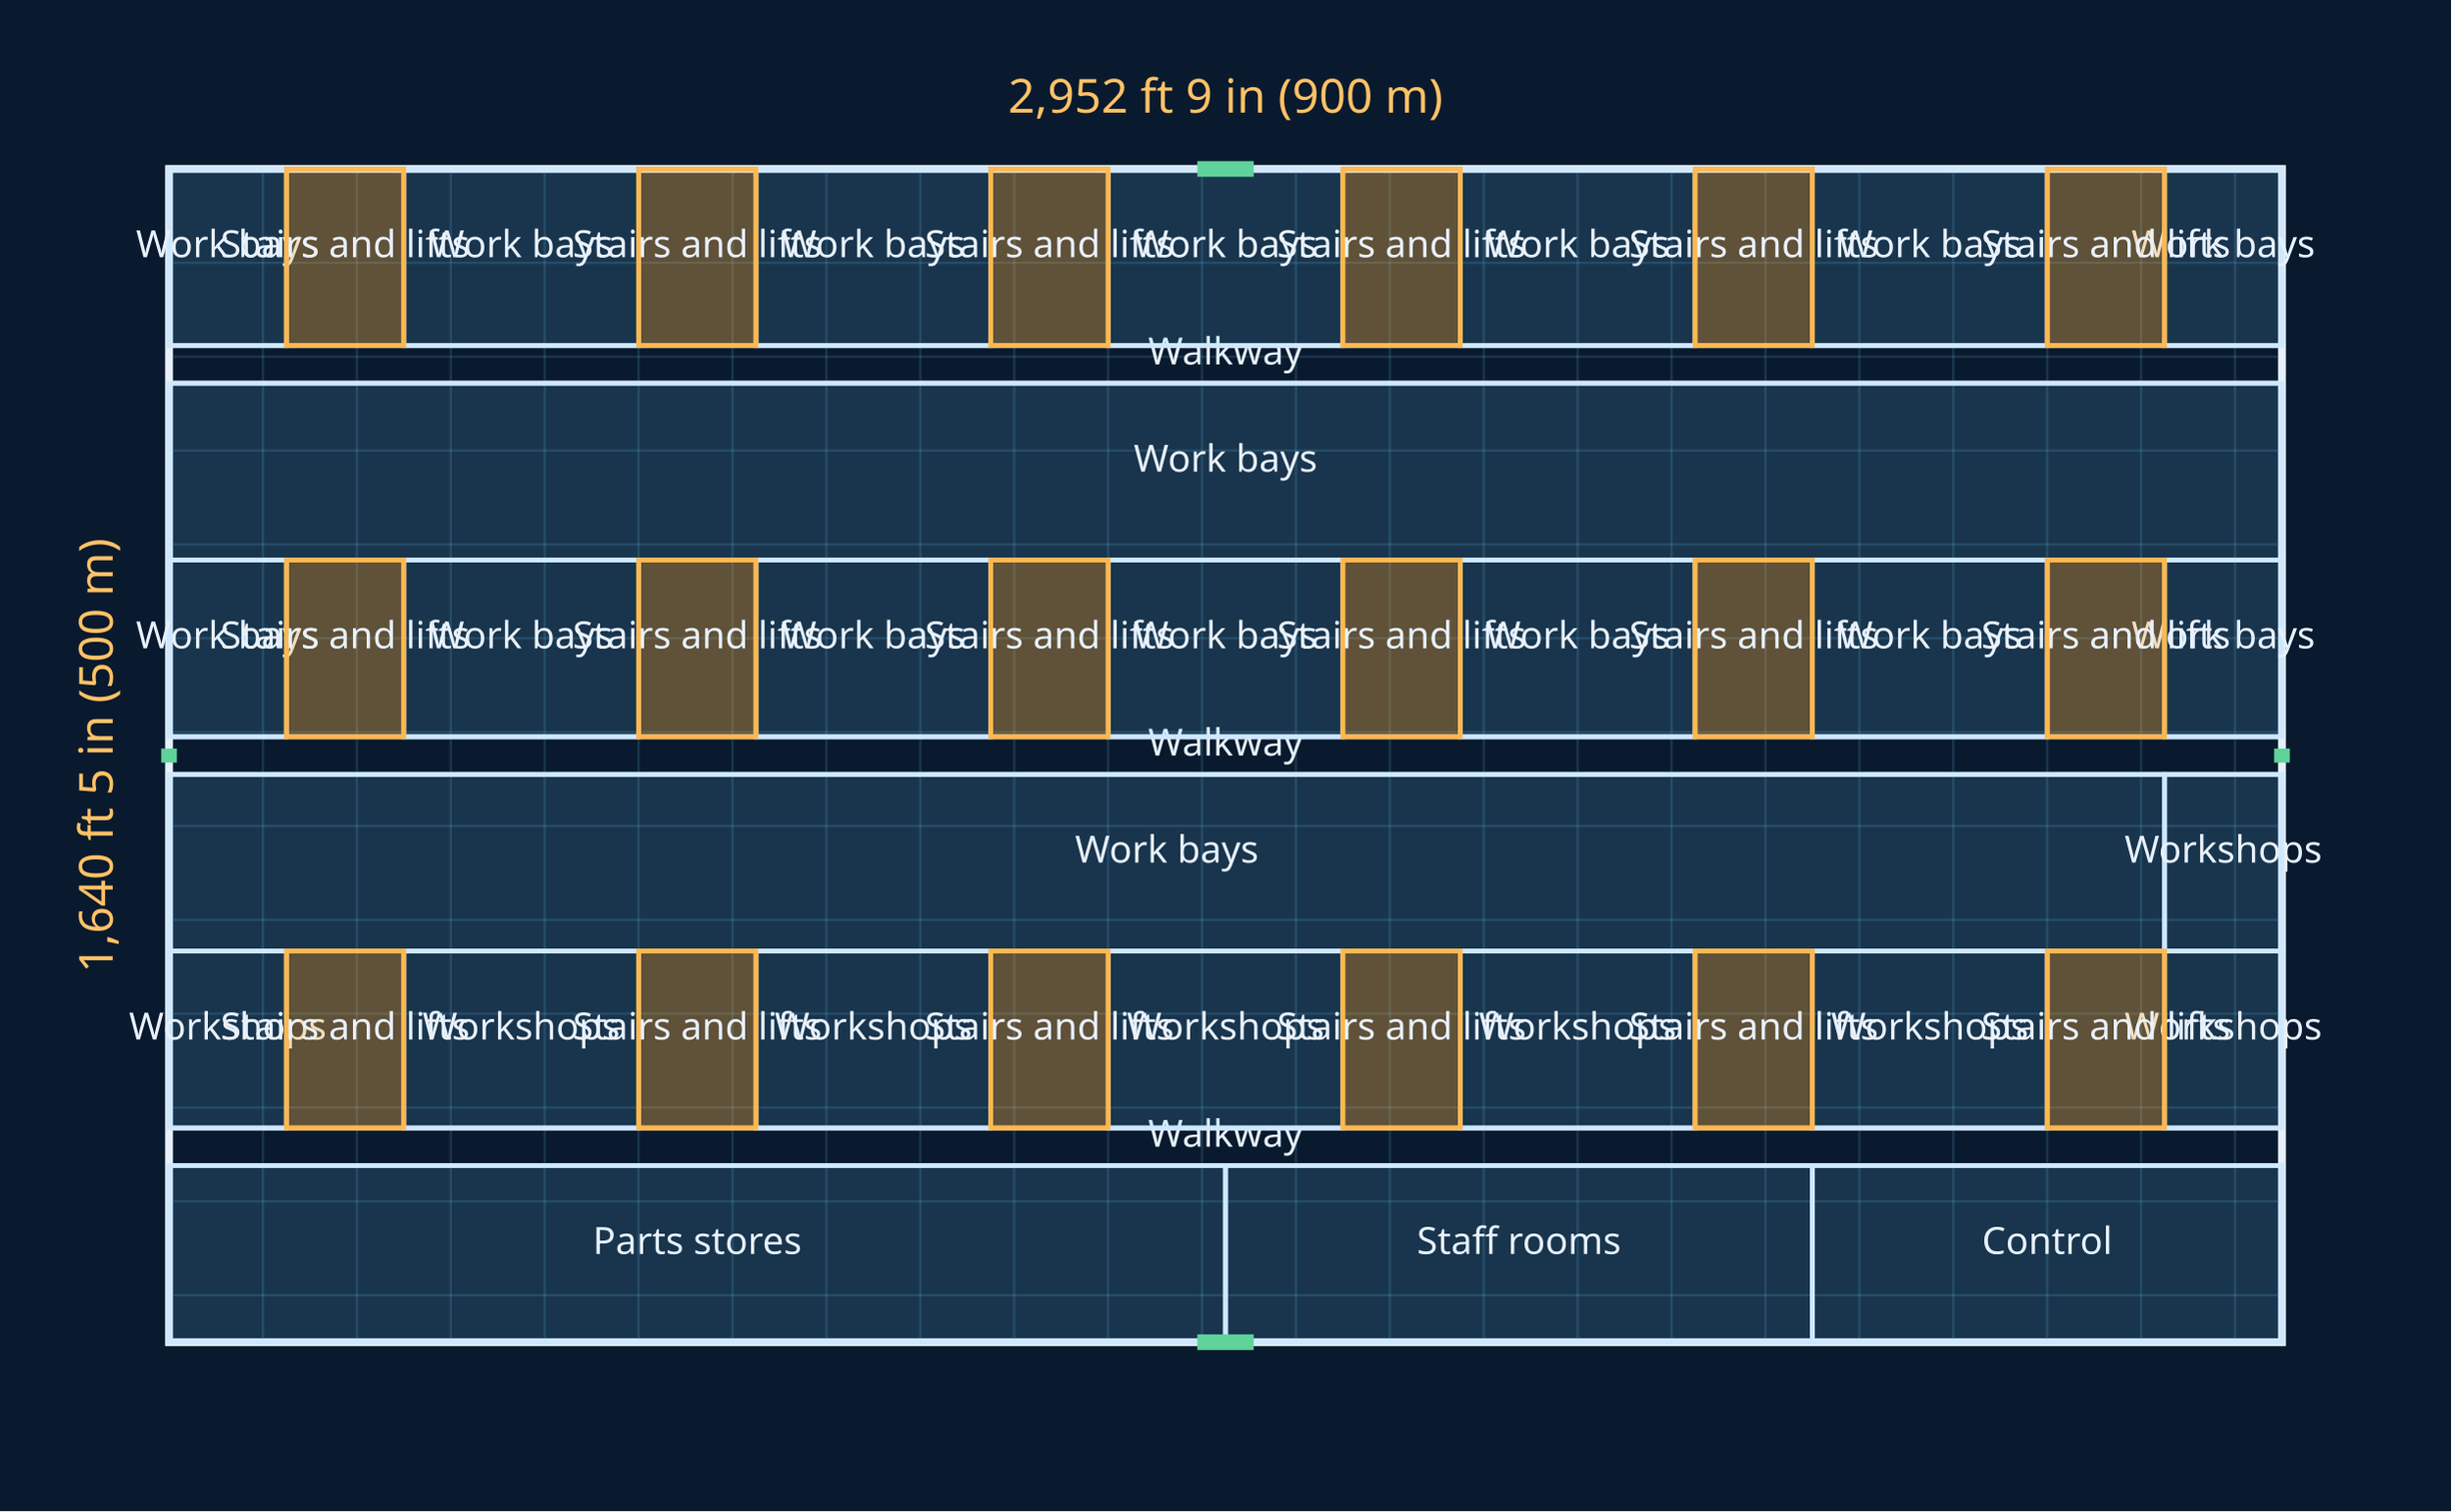
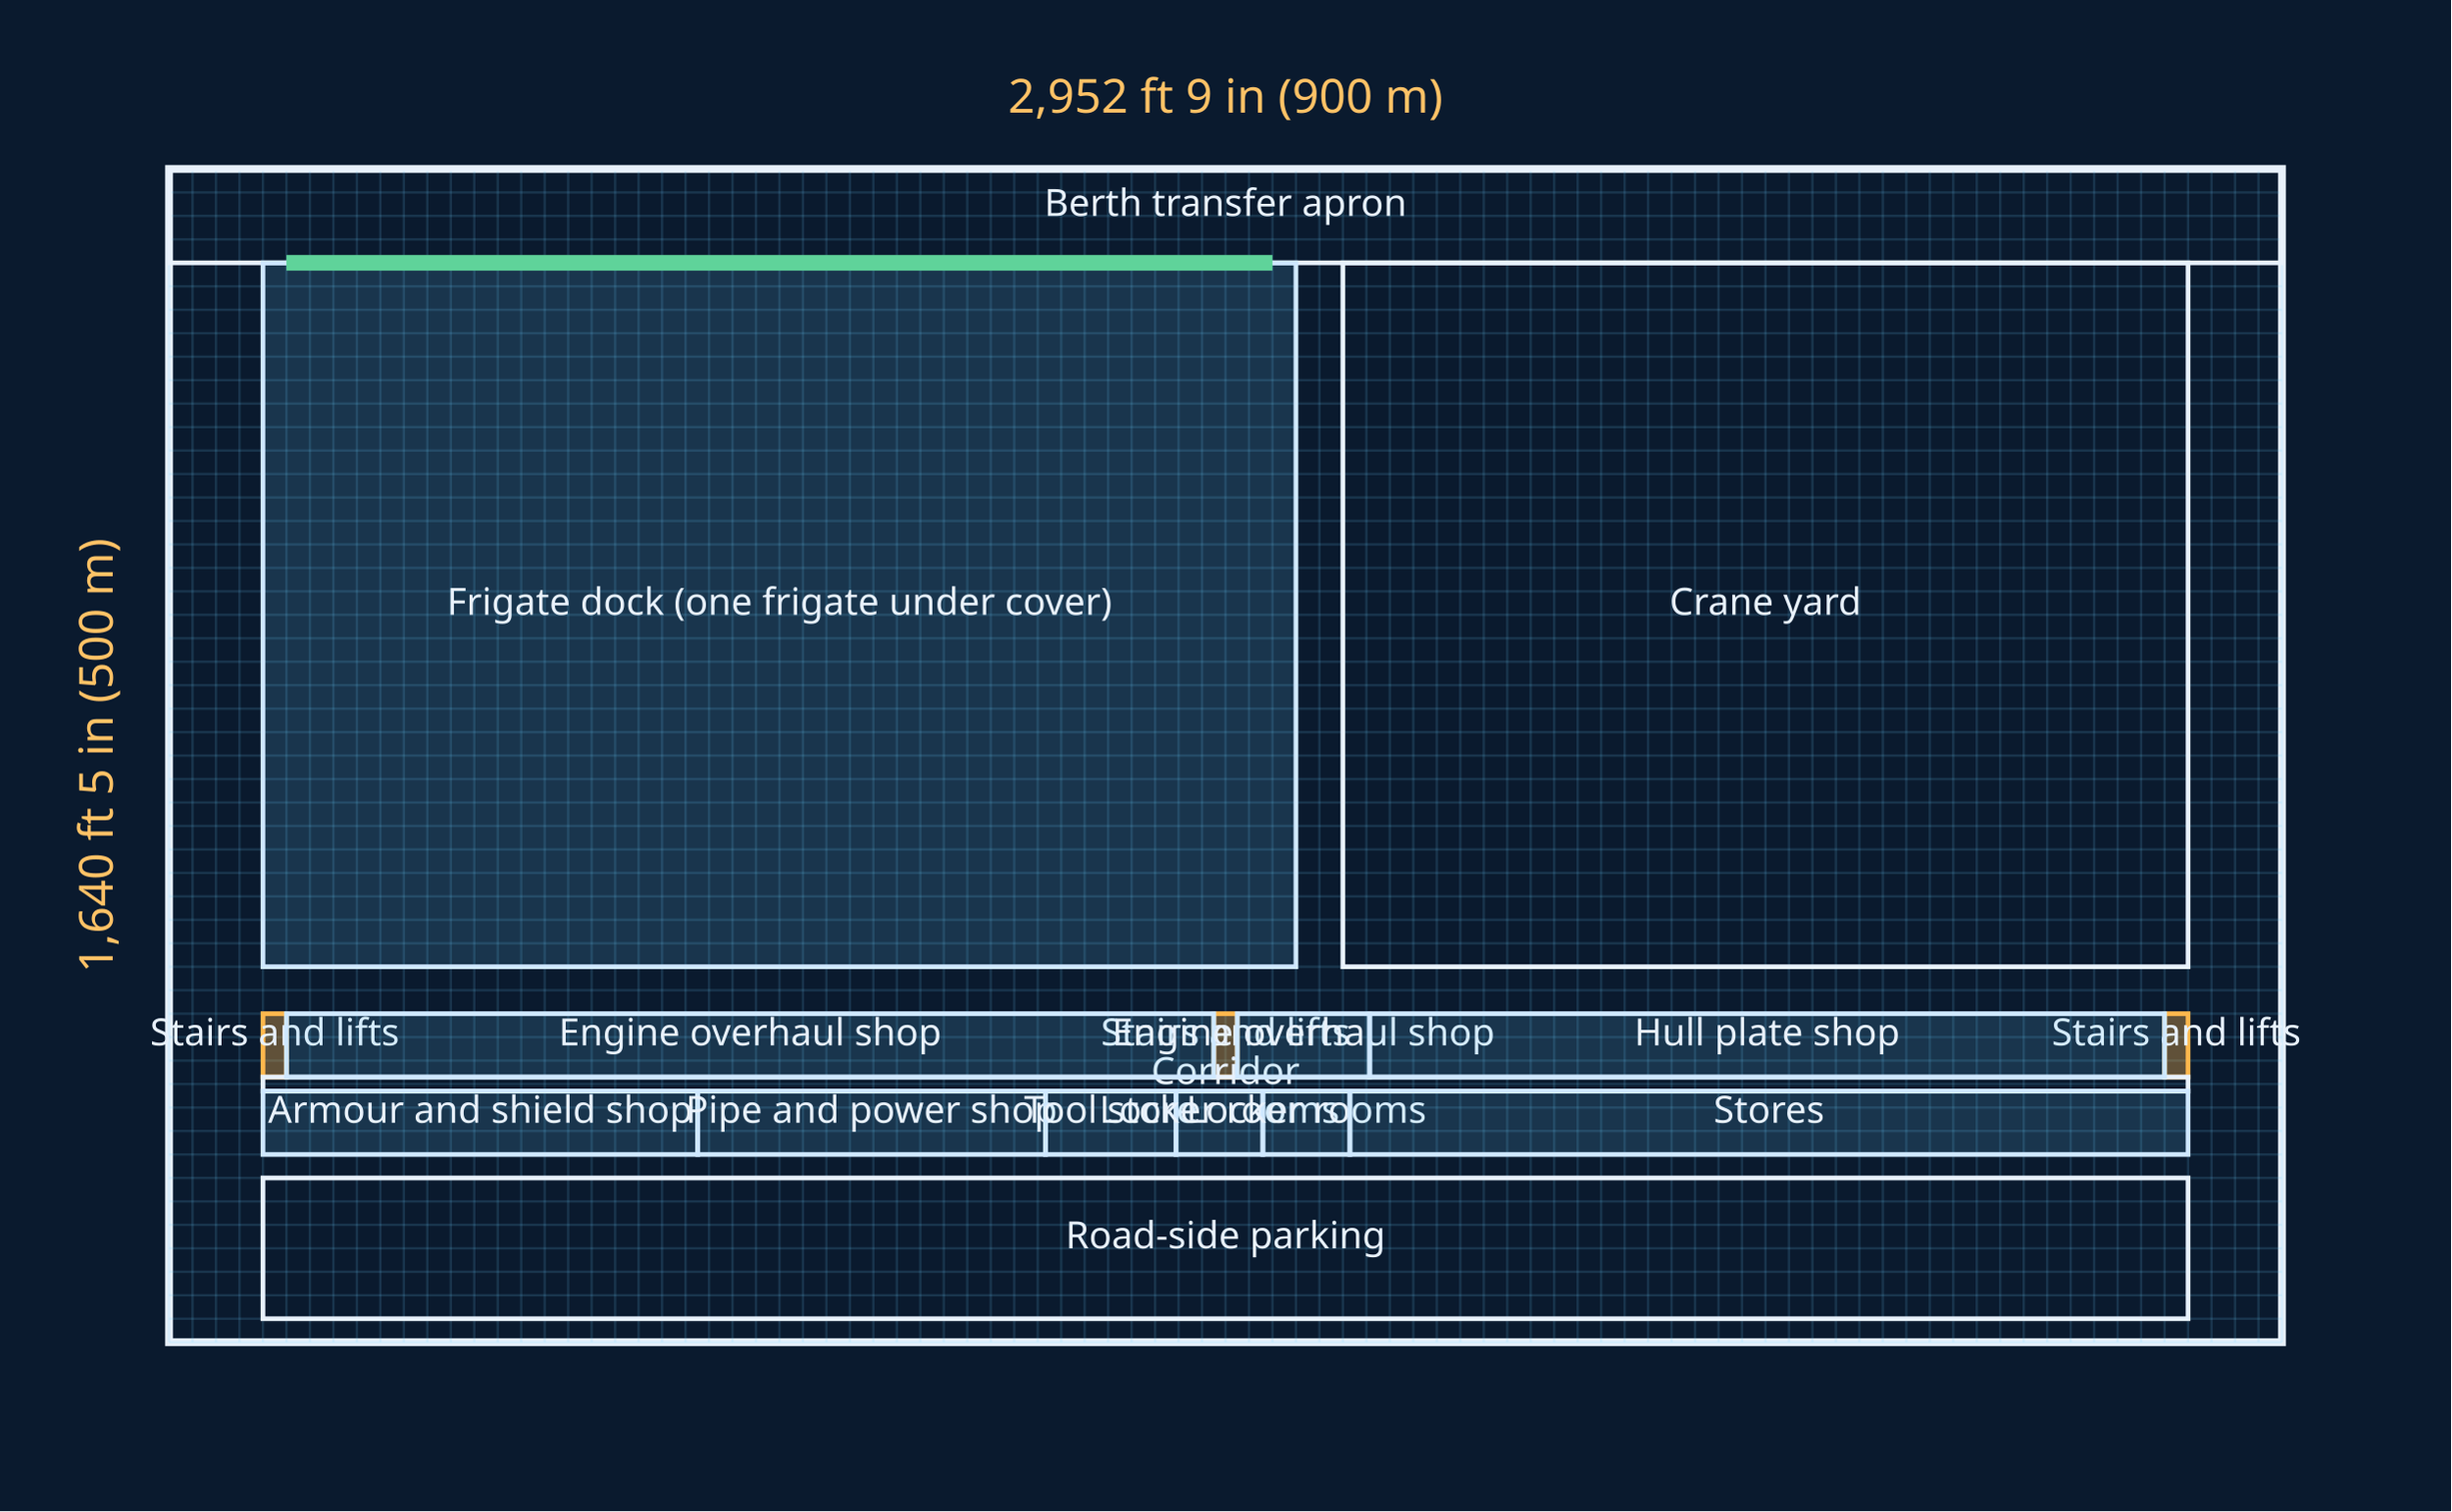
<svg xmlns="http://www.w3.org/2000/svg" viewBox="-72.0 -72.0 1044.0 644.0" font-family="Segoe UI, sans-serif">
  <rect x="-72.0" y="-72.0" width="1044.0" height="644.0" fill="#0a1a2e" />
  <rect x="0" y="0" width="900.0" height="500.0" fill="none" stroke="#e8f1fb" stroke-width="3.33" />
  <line x1="0.0" y1="0" x2="0.0" y2="500.0" stroke="#6fd0ff" stroke-opacity=".15" stroke-width="1.00" />
+   <line x1="10.0" y1="0" x2="10.0" y2="500.0" stroke="#6fd0ff" stroke-opacity=".15" stroke-width="1.00" />
+   <line x1="20.0" y1="0" x2="20.0" y2="500.0" stroke="#6fd0ff" stroke-opacity=".15" stroke-width="1.00" />
+   <line x1="30.0" y1="0" x2="30.0" y2="500.0" stroke="#6fd0ff" stroke-opacity=".15" stroke-width="1.00" />
  <line x1="40.0" y1="0" x2="40.0" y2="500.0" stroke="#6fd0ff" stroke-opacity=".15" stroke-width="1.00" />
+   <line x1="50.0" y1="0" x2="50.0" y2="500.0" stroke="#6fd0ff" stroke-opacity=".15" stroke-width="1.00" />
+   <line x1="60.0" y1="0" x2="60.0" y2="500.0" stroke="#6fd0ff" stroke-opacity=".15" stroke-width="1.00" />
+   <line x1="70.0" y1="0" x2="70.0" y2="500.0" stroke="#6fd0ff" stroke-opacity=".15" stroke-width="1.00" />
  <line x1="80.0" y1="0" x2="80.0" y2="500.0" stroke="#6fd0ff" stroke-opacity=".15" stroke-width="1.00" />
+   <line x1="90.0" y1="0" x2="90.0" y2="500.0" stroke="#6fd0ff" stroke-opacity=".15" stroke-width="1.00" />
+   <line x1="100.0" y1="0" x2="100.0" y2="500.0" stroke="#6fd0ff" stroke-opacity=".15" stroke-width="1.00" />
+   <line x1="110.0" y1="0" x2="110.0" y2="500.0" stroke="#6fd0ff" stroke-opacity=".15" stroke-width="1.00" />
  <line x1="120.0" y1="0" x2="120.0" y2="500.0" stroke="#6fd0ff" stroke-opacity=".15" stroke-width="1.00" />
+   <line x1="130.0" y1="0" x2="130.0" y2="500.0" stroke="#6fd0ff" stroke-opacity=".15" stroke-width="1.00" />
+   <line x1="140.0" y1="0" x2="140.0" y2="500.0" stroke="#6fd0ff" stroke-opacity=".15" stroke-width="1.00" />
+   <line x1="150.0" y1="0" x2="150.0" y2="500.0" stroke="#6fd0ff" stroke-opacity=".15" stroke-width="1.00" />
  <line x1="160.0" y1="0" x2="160.0" y2="500.0" stroke="#6fd0ff" stroke-opacity=".15" stroke-width="1.00" />
+   <line x1="170.0" y1="0" x2="170.0" y2="500.0" stroke="#6fd0ff" stroke-opacity=".15" stroke-width="1.00" />
+   <line x1="180.0" y1="0" x2="180.0" y2="500.0" stroke="#6fd0ff" stroke-opacity=".15" stroke-width="1.00" />
+   <line x1="190.0" y1="0" x2="190.0" y2="500.0" stroke="#6fd0ff" stroke-opacity=".15" stroke-width="1.00" />
  <line x1="200.0" y1="0" x2="200.0" y2="500.0" stroke="#6fd0ff" stroke-opacity=".15" stroke-width="1.00" />
+   <line x1="210.0" y1="0" x2="210.0" y2="500.0" stroke="#6fd0ff" stroke-opacity=".15" stroke-width="1.00" />
+   <line x1="220.0" y1="0" x2="220.0" y2="500.0" stroke="#6fd0ff" stroke-opacity=".15" stroke-width="1.00" />
+   <line x1="230.0" y1="0" x2="230.0" y2="500.0" stroke="#6fd0ff" stroke-opacity=".15" stroke-width="1.00" />
  <line x1="240.0" y1="0" x2="240.0" y2="500.0" stroke="#6fd0ff" stroke-opacity=".15" stroke-width="1.00" />
+   <line x1="250.0" y1="0" x2="250.0" y2="500.0" stroke="#6fd0ff" stroke-opacity=".15" stroke-width="1.00" />
+   <line x1="260.0" y1="0" x2="260.0" y2="500.0" stroke="#6fd0ff" stroke-opacity=".15" stroke-width="1.00" />
+   <line x1="270.0" y1="0" x2="270.0" y2="500.0" stroke="#6fd0ff" stroke-opacity=".15" stroke-width="1.00" />
  <line x1="280.0" y1="0" x2="280.0" y2="500.0" stroke="#6fd0ff" stroke-opacity=".15" stroke-width="1.00" />
+   <line x1="290.0" y1="0" x2="290.0" y2="500.0" stroke="#6fd0ff" stroke-opacity=".15" stroke-width="1.00" />
+   <line x1="300.0" y1="0" x2="300.0" y2="500.0" stroke="#6fd0ff" stroke-opacity=".15" stroke-width="1.00" />
+   <line x1="310.0" y1="0" x2="310.0" y2="500.0" stroke="#6fd0ff" stroke-opacity=".15" stroke-width="1.00" />
  <line x1="320.0" y1="0" x2="320.0" y2="500.0" stroke="#6fd0ff" stroke-opacity=".15" stroke-width="1.00" />
+   <line x1="330.0" y1="0" x2="330.0" y2="500.0" stroke="#6fd0ff" stroke-opacity=".15" stroke-width="1.00" />
+   <line x1="340.0" y1="0" x2="340.0" y2="500.0" stroke="#6fd0ff" stroke-opacity=".15" stroke-width="1.00" />
+   <line x1="350.0" y1="0" x2="350.0" y2="500.0" stroke="#6fd0ff" stroke-opacity=".15" stroke-width="1.00" />
  <line x1="360.0" y1="0" x2="360.0" y2="500.0" stroke="#6fd0ff" stroke-opacity=".15" stroke-width="1.00" />
+   <line x1="370.0" y1="0" x2="370.0" y2="500.0" stroke="#6fd0ff" stroke-opacity=".15" stroke-width="1.00" />
+   <line x1="380.0" y1="0" x2="380.0" y2="500.0" stroke="#6fd0ff" stroke-opacity=".15" stroke-width="1.00" />
+   <line x1="390.0" y1="0" x2="390.0" y2="500.0" stroke="#6fd0ff" stroke-opacity=".15" stroke-width="1.00" />
  <line x1="400.0" y1="0" x2="400.0" y2="500.0" stroke="#6fd0ff" stroke-opacity=".15" stroke-width="1.00" />
+   <line x1="410.0" y1="0" x2="410.0" y2="500.0" stroke="#6fd0ff" stroke-opacity=".15" stroke-width="1.00" />
+   <line x1="420.0" y1="0" x2="420.0" y2="500.0" stroke="#6fd0ff" stroke-opacity=".15" stroke-width="1.00" />
+   <line x1="430.0" y1="0" x2="430.0" y2="500.0" stroke="#6fd0ff" stroke-opacity=".15" stroke-width="1.00" />
  <line x1="440.0" y1="0" x2="440.0" y2="500.0" stroke="#6fd0ff" stroke-opacity=".15" stroke-width="1.00" />
+   <line x1="450.0" y1="0" x2="450.0" y2="500.0" stroke="#6fd0ff" stroke-opacity=".15" stroke-width="1.00" />
+   <line x1="460.0" y1="0" x2="460.0" y2="500.0" stroke="#6fd0ff" stroke-opacity=".15" stroke-width="1.00" />
+   <line x1="470.0" y1="0" x2="470.0" y2="500.0" stroke="#6fd0ff" stroke-opacity=".15" stroke-width="1.00" />
  <line x1="480.0" y1="0" x2="480.0" y2="500.0" stroke="#6fd0ff" stroke-opacity=".15" stroke-width="1.00" />
+   <line x1="490.0" y1="0" x2="490.0" y2="500.0" stroke="#6fd0ff" stroke-opacity=".15" stroke-width="1.00" />
+   <line x1="500.0" y1="0" x2="500.0" y2="500.0" stroke="#6fd0ff" stroke-opacity=".15" stroke-width="1.00" />
+   <line x1="510.0" y1="0" x2="510.0" y2="500.0" stroke="#6fd0ff" stroke-opacity=".15" stroke-width="1.00" />
  <line x1="520.0" y1="0" x2="520.0" y2="500.0" stroke="#6fd0ff" stroke-opacity=".15" stroke-width="1.00" />
+   <line x1="530.0" y1="0" x2="530.0" y2="500.0" stroke="#6fd0ff" stroke-opacity=".15" stroke-width="1.00" />
+   <line x1="540.0" y1="0" x2="540.0" y2="500.0" stroke="#6fd0ff" stroke-opacity=".15" stroke-width="1.00" />
+   <line x1="550.0" y1="0" x2="550.0" y2="500.0" stroke="#6fd0ff" stroke-opacity=".15" stroke-width="1.00" />
  <line x1="560.0" y1="0" x2="560.0" y2="500.0" stroke="#6fd0ff" stroke-opacity=".15" stroke-width="1.00" />
+   <line x1="570.0" y1="0" x2="570.0" y2="500.0" stroke="#6fd0ff" stroke-opacity=".15" stroke-width="1.00" />
+   <line x1="580.0" y1="0" x2="580.0" y2="500.0" stroke="#6fd0ff" stroke-opacity=".15" stroke-width="1.00" />
+   <line x1="590.0" y1="0" x2="590.0" y2="500.0" stroke="#6fd0ff" stroke-opacity=".15" stroke-width="1.00" />
  <line x1="600.0" y1="0" x2="600.0" y2="500.0" stroke="#6fd0ff" stroke-opacity=".15" stroke-width="1.00" />
+   <line x1="610.0" y1="0" x2="610.0" y2="500.0" stroke="#6fd0ff" stroke-opacity=".15" stroke-width="1.00" />
+   <line x1="620.0" y1="0" x2="620.0" y2="500.0" stroke="#6fd0ff" stroke-opacity=".15" stroke-width="1.00" />
+   <line x1="630.0" y1="0" x2="630.0" y2="500.0" stroke="#6fd0ff" stroke-opacity=".15" stroke-width="1.00" />
  <line x1="640.0" y1="0" x2="640.0" y2="500.0" stroke="#6fd0ff" stroke-opacity=".15" stroke-width="1.00" />
+   <line x1="650.0" y1="0" x2="650.0" y2="500.0" stroke="#6fd0ff" stroke-opacity=".15" stroke-width="1.00" />
+   <line x1="660.0" y1="0" x2="660.0" y2="500.0" stroke="#6fd0ff" stroke-opacity=".15" stroke-width="1.00" />
+   <line x1="670.0" y1="0" x2="670.0" y2="500.0" stroke="#6fd0ff" stroke-opacity=".15" stroke-width="1.00" />
  <line x1="680.0" y1="0" x2="680.0" y2="500.0" stroke="#6fd0ff" stroke-opacity=".15" stroke-width="1.00" />
+   <line x1="690.0" y1="0" x2="690.0" y2="500.0" stroke="#6fd0ff" stroke-opacity=".15" stroke-width="1.00" />
+   <line x1="700.0" y1="0" x2="700.0" y2="500.0" stroke="#6fd0ff" stroke-opacity=".15" stroke-width="1.00" />
+   <line x1="710.0" y1="0" x2="710.0" y2="500.0" stroke="#6fd0ff" stroke-opacity=".15" stroke-width="1.00" />
  <line x1="720.0" y1="0" x2="720.0" y2="500.0" stroke="#6fd0ff" stroke-opacity=".15" stroke-width="1.00" />
+   <line x1="730.0" y1="0" x2="730.0" y2="500.0" stroke="#6fd0ff" stroke-opacity=".15" stroke-width="1.00" />
+   <line x1="740.0" y1="0" x2="740.0" y2="500.0" stroke="#6fd0ff" stroke-opacity=".15" stroke-width="1.00" />
+   <line x1="750.0" y1="0" x2="750.0" y2="500.0" stroke="#6fd0ff" stroke-opacity=".15" stroke-width="1.00" />
  <line x1="760.0" y1="0" x2="760.0" y2="500.0" stroke="#6fd0ff" stroke-opacity=".15" stroke-width="1.00" />
+   <line x1="770.0" y1="0" x2="770.0" y2="500.0" stroke="#6fd0ff" stroke-opacity=".15" stroke-width="1.00" />
+   <line x1="780.0" y1="0" x2="780.0" y2="500.0" stroke="#6fd0ff" stroke-opacity=".15" stroke-width="1.00" />
+   <line x1="790.0" y1="0" x2="790.0" y2="500.0" stroke="#6fd0ff" stroke-opacity=".15" stroke-width="1.00" />
  <line x1="800.0" y1="0" x2="800.0" y2="500.0" stroke="#6fd0ff" stroke-opacity=".15" stroke-width="1.00" />
+   <line x1="810.0" y1="0" x2="810.0" y2="500.0" stroke="#6fd0ff" stroke-opacity=".15" stroke-width="1.00" />
+   <line x1="820.0" y1="0" x2="820.0" y2="500.0" stroke="#6fd0ff" stroke-opacity=".15" stroke-width="1.00" />
+   <line x1="830.0" y1="0" x2="830.0" y2="500.0" stroke="#6fd0ff" stroke-opacity=".15" stroke-width="1.00" />
  <line x1="840.0" y1="0" x2="840.0" y2="500.0" stroke="#6fd0ff" stroke-opacity=".15" stroke-width="1.00" />
+   <line x1="850.0" y1="0" x2="850.0" y2="500.0" stroke="#6fd0ff" stroke-opacity=".15" stroke-width="1.00" />
+   <line x1="860.0" y1="0" x2="860.0" y2="500.0" stroke="#6fd0ff" stroke-opacity=".15" stroke-width="1.00" />
+   <line x1="870.0" y1="0" x2="870.0" y2="500.0" stroke="#6fd0ff" stroke-opacity=".15" stroke-width="1.00" />
  <line x1="880.0" y1="0" x2="880.0" y2="500.0" stroke="#6fd0ff" stroke-opacity=".15" stroke-width="1.00" />
+   <line x1="890.0" y1="0" x2="890.0" y2="500.0" stroke="#6fd0ff" stroke-opacity=".15" stroke-width="1.00" />
+   <line x1="900.0" y1="0" x2="900.0" y2="500.0" stroke="#6fd0ff" stroke-opacity=".15" stroke-width="1.00" />
  <line x1="0" y1="0.0" x2="900.0" y2="0.0" stroke="#6fd0ff" stroke-opacity=".15" stroke-width="1.00" />
+   <line x1="0" y1="10.0" x2="900.0" y2="10.0" stroke="#6fd0ff" stroke-opacity=".15" stroke-width="1.00" />
+   <line x1="0" y1="20.0" x2="900.0" y2="20.0" stroke="#6fd0ff" stroke-opacity=".15" stroke-width="1.00" />
+   <line x1="0" y1="30.0" x2="900.0" y2="30.0" stroke="#6fd0ff" stroke-opacity=".15" stroke-width="1.00" />
  <line x1="0" y1="40.0" x2="900.0" y2="40.0" stroke="#6fd0ff" stroke-opacity=".15" stroke-width="1.00" />
+   <line x1="0" y1="50.0" x2="900.0" y2="50.0" stroke="#6fd0ff" stroke-opacity=".15" stroke-width="1.00" />
+   <line x1="0" y1="60.0" x2="900.0" y2="60.0" stroke="#6fd0ff" stroke-opacity=".15" stroke-width="1.00" />
+   <line x1="0" y1="70.0" x2="900.0" y2="70.0" stroke="#6fd0ff" stroke-opacity=".15" stroke-width="1.00" />
  <line x1="0" y1="80.0" x2="900.0" y2="80.0" stroke="#6fd0ff" stroke-opacity=".15" stroke-width="1.00" />
+   <line x1="0" y1="90.0" x2="900.0" y2="90.0" stroke="#6fd0ff" stroke-opacity=".15" stroke-width="1.00" />
+   <line x1="0" y1="100.0" x2="900.0" y2="100.0" stroke="#6fd0ff" stroke-opacity=".15" stroke-width="1.00" />
+   <line x1="0" y1="110.0" x2="900.0" y2="110.0" stroke="#6fd0ff" stroke-opacity=".15" stroke-width="1.00" />
  <line x1="0" y1="120.0" x2="900.0" y2="120.0" stroke="#6fd0ff" stroke-opacity=".15" stroke-width="1.00" />
+   <line x1="0" y1="130.0" x2="900.0" y2="130.0" stroke="#6fd0ff" stroke-opacity=".15" stroke-width="1.00" />
+   <line x1="0" y1="140.0" x2="900.0" y2="140.0" stroke="#6fd0ff" stroke-opacity=".15" stroke-width="1.00" />
+   <line x1="0" y1="150.0" x2="900.0" y2="150.0" stroke="#6fd0ff" stroke-opacity=".15" stroke-width="1.00" />
  <line x1="0" y1="160.0" x2="900.0" y2="160.0" stroke="#6fd0ff" stroke-opacity=".15" stroke-width="1.00" />
+   <line x1="0" y1="170.0" x2="900.0" y2="170.0" stroke="#6fd0ff" stroke-opacity=".15" stroke-width="1.00" />
+   <line x1="0" y1="180.0" x2="900.0" y2="180.0" stroke="#6fd0ff" stroke-opacity=".15" stroke-width="1.00" />
+   <line x1="0" y1="190.0" x2="900.0" y2="190.0" stroke="#6fd0ff" stroke-opacity=".15" stroke-width="1.00" />
  <line x1="0" y1="200.0" x2="900.0" y2="200.0" stroke="#6fd0ff" stroke-opacity=".15" stroke-width="1.00" />
+   <line x1="0" y1="210.0" x2="900.0" y2="210.0" stroke="#6fd0ff" stroke-opacity=".15" stroke-width="1.00" />
+   <line x1="0" y1="220.0" x2="900.0" y2="220.0" stroke="#6fd0ff" stroke-opacity=".15" stroke-width="1.00" />
+   <line x1="0" y1="230.0" x2="900.0" y2="230.0" stroke="#6fd0ff" stroke-opacity=".15" stroke-width="1.00" />
  <line x1="0" y1="240.0" x2="900.0" y2="240.0" stroke="#6fd0ff" stroke-opacity=".15" stroke-width="1.00" />
+   <line x1="0" y1="250.0" x2="900.0" y2="250.0" stroke="#6fd0ff" stroke-opacity=".15" stroke-width="1.00" />
+   <line x1="0" y1="260.0" x2="900.0" y2="260.0" stroke="#6fd0ff" stroke-opacity=".15" stroke-width="1.00" />
+   <line x1="0" y1="270.0" x2="900.0" y2="270.0" stroke="#6fd0ff" stroke-opacity=".15" stroke-width="1.00" />
  <line x1="0" y1="280.0" x2="900.0" y2="280.0" stroke="#6fd0ff" stroke-opacity=".15" stroke-width="1.00" />
+   <line x1="0" y1="290.0" x2="900.0" y2="290.0" stroke="#6fd0ff" stroke-opacity=".15" stroke-width="1.00" />
+   <line x1="0" y1="300.0" x2="900.0" y2="300.0" stroke="#6fd0ff" stroke-opacity=".15" stroke-width="1.00" />
+   <line x1="0" y1="310.0" x2="900.0" y2="310.0" stroke="#6fd0ff" stroke-opacity=".15" stroke-width="1.00" />
  <line x1="0" y1="320.0" x2="900.0" y2="320.0" stroke="#6fd0ff" stroke-opacity=".15" stroke-width="1.00" />
+   <line x1="0" y1="330.0" x2="900.0" y2="330.0" stroke="#6fd0ff" stroke-opacity=".15" stroke-width="1.00" />
+   <line x1="0" y1="340.0" x2="900.0" y2="340.0" stroke="#6fd0ff" stroke-opacity=".15" stroke-width="1.00" />
+   <line x1="0" y1="350.0" x2="900.0" y2="350.0" stroke="#6fd0ff" stroke-opacity=".15" stroke-width="1.00" />
  <line x1="0" y1="360.0" x2="900.0" y2="360.0" stroke="#6fd0ff" stroke-opacity=".15" stroke-width="1.00" />
+   <line x1="0" y1="370.0" x2="900.0" y2="370.0" stroke="#6fd0ff" stroke-opacity=".15" stroke-width="1.00" />
+   <line x1="0" y1="380.0" x2="900.0" y2="380.0" stroke="#6fd0ff" stroke-opacity=".15" stroke-width="1.00" />
+   <line x1="0" y1="390.0" x2="900.0" y2="390.0" stroke="#6fd0ff" stroke-opacity=".15" stroke-width="1.00" />
  <line x1="0" y1="400.0" x2="900.0" y2="400.0" stroke="#6fd0ff" stroke-opacity=".15" stroke-width="1.00" />
+   <line x1="0" y1="410.0" x2="900.0" y2="410.0" stroke="#6fd0ff" stroke-opacity=".15" stroke-width="1.00" />
+   <line x1="0" y1="420.0" x2="900.0" y2="420.0" stroke="#6fd0ff" stroke-opacity=".15" stroke-width="1.00" />
+   <line x1="0" y1="430.0" x2="900.0" y2="430.0" stroke="#6fd0ff" stroke-opacity=".15" stroke-width="1.00" />
  <line x1="0" y1="440.0" x2="900.0" y2="440.0" stroke="#6fd0ff" stroke-opacity=".15" stroke-width="1.00" />
+   <line x1="0" y1="450.0" x2="900.0" y2="450.0" stroke="#6fd0ff" stroke-opacity=".15" stroke-width="1.00" />
+   <line x1="0" y1="460.0" x2="900.0" y2="460.0" stroke="#6fd0ff" stroke-opacity=".15" stroke-width="1.00" />
+   <line x1="0" y1="470.0" x2="900.0" y2="470.0" stroke="#6fd0ff" stroke-opacity=".15" stroke-width="1.00" />
  <line x1="0" y1="480.0" x2="900.0" y2="480.0" stroke="#6fd0ff" stroke-opacity=".15" stroke-width="1.00" />
-   <polygon points="0.0,75.3 900.0,75.3 900.0,91.3 0.0,91.3" fill="none" stroke="#e8f1fb" stroke-width="2.00" />
-   <text x="450.0" y="83.3" font-size="16.0" fill="#e8f1fb" text-anchor="middle">Walkway</text>
-   <polygon points="0.0,242.0 900.0,242.0 900.0,258.0 0.0,258.0" fill="none" stroke="#e8f1fb" stroke-width="2.00" />
-   <text x="450.0" y="250.0" font-size="16.0" fill="#e8f1fb" text-anchor="middle">Walkway</text>
-   <polygon points="0.0,408.7 900.0,408.7 900.0,424.7 0.0,424.7" fill="none" stroke="#e8f1fb" stroke-width="2.00" />
-   <text x="450.0" y="416.7" font-size="16.0" fill="#e8f1fb" text-anchor="middle">Walkway</text>
-   <polygon points="0.0,0.0 50.0,0.0 50.0,75.3 0.0,75.3" fill="rgba(111,208,255,.15)" stroke="#cfe8ff" stroke-width="2.00" />
-   <text x="25.0" y="37.6" font-size="16.0" fill="#e8f1fb" text-anchor="middle">Work bays</text>
-   <polygon points="100.0,0.0 200.0,0.0 200.0,75.3 100.0,75.3" fill="rgba(111,208,255,.15)" stroke="#cfe8ff" stroke-width="2.00" />
-   <text x="150.0" y="37.6" font-size="16.0" fill="#e8f1fb" text-anchor="middle">Work bays</text>
-   <polygon points="250.0,0.0 350.0,0.0 350.0,75.3 250.0,75.3" fill="rgba(111,208,255,.15)" stroke="#cfe8ff" stroke-width="2.00" />
-   <text x="300.0" y="37.6" font-size="16.0" fill="#e8f1fb" text-anchor="middle">Work bays</text>
-   <polygon points="400.0,0.0 500.0,0.0 500.0,75.3 400.0,75.3" fill="rgba(111,208,255,.15)" stroke="#cfe8ff" stroke-width="2.00" />
-   <text x="450.0" y="37.6" font-size="16.0" fill="#e8f1fb" text-anchor="middle">Work bays</text>
-   <polygon points="550.0,0.0 650.0,0.0 650.0,75.3 550.0,75.3" fill="rgba(111,208,255,.15)" stroke="#cfe8ff" stroke-width="2.00" />
-   <text x="600.0" y="37.6" font-size="16.0" fill="#e8f1fb" text-anchor="middle">Work bays</text>
-   <polygon points="700.0,0.0 800.0,0.0 800.0,75.3 700.0,75.3" fill="rgba(111,208,255,.15)" stroke="#cfe8ff" stroke-width="2.00" />
-   <text x="750.0" y="37.6" font-size="16.0" fill="#e8f1fb" text-anchor="middle">Work bays</text>
-   <polygon points="850.0,0.0 900.0,0.0 900.0,75.3 850.0,75.3" fill="rgba(111,208,255,.15)" stroke="#cfe8ff" stroke-width="2.00" />
-   <text x="875.0" y="37.6" font-size="16.0" fill="#e8f1fb" text-anchor="middle">Work bays</text>
-   <polygon points="0.0,91.3 900.0,91.3 900.0,166.7 0.0,166.7" fill="rgba(111,208,255,.15)" stroke="#cfe8ff" stroke-width="2.00" />
-   <text x="450.0" y="129.0" font-size="16.0" fill="#e8f1fb" text-anchor="middle">Work bays</text>
-   <polygon points="0.0,166.7 50.0,166.7 50.0,242.0 0.0,242.0" fill="rgba(111,208,255,.15)" stroke="#cfe8ff" stroke-width="2.00" />
-   <text x="25.0" y="204.3" font-size="16.0" fill="#e8f1fb" text-anchor="middle">Work bays</text>
-   <polygon points="100.0,166.7 200.0,166.7 200.0,242.0 100.0,242.0" fill="rgba(111,208,255,.15)" stroke="#cfe8ff" stroke-width="2.00" />
-   <text x="150.0" y="204.3" font-size="16.0" fill="#e8f1fb" text-anchor="middle">Work bays</text>
-   <polygon points="250.0,166.7 350.0,166.7 350.0,242.0 250.0,242.0" fill="rgba(111,208,255,.15)" stroke="#cfe8ff" stroke-width="2.00" />
-   <text x="300.0" y="204.3" font-size="16.0" fill="#e8f1fb" text-anchor="middle">Work bays</text>
-   <polygon points="400.0,166.7 500.0,166.7 500.0,242.0 400.0,242.0" fill="rgba(111,208,255,.15)" stroke="#cfe8ff" stroke-width="2.00" />
-   <text x="450.0" y="204.3" font-size="16.0" fill="#e8f1fb" text-anchor="middle">Work bays</text>
-   <polygon points="550.0,166.7 650.0,166.7 650.0,242.0 550.0,242.0" fill="rgba(111,208,255,.15)" stroke="#cfe8ff" stroke-width="2.00" />
-   <text x="600.0" y="204.3" font-size="16.0" fill="#e8f1fb" text-anchor="middle">Work bays</text>
-   <polygon points="700.0,166.7 800.0,166.7 800.0,242.0 700.0,242.0" fill="rgba(111,208,255,.15)" stroke="#cfe8ff" stroke-width="2.00" />
-   <text x="750.0" y="204.3" font-size="16.0" fill="#e8f1fb" text-anchor="middle">Work bays</text>
-   <polygon points="850.0,166.7 900.0,166.7 900.0,242.0 850.0,242.0" fill="rgba(111,208,255,.15)" stroke="#cfe8ff" stroke-width="2.00" />
-   <text x="875.0" y="204.3" font-size="16.0" fill="#e8f1fb" text-anchor="middle">Work bays</text>
-   <polygon points="0.0,258.0 850.0,258.0 850.0,333.3 0.0,333.3" fill="rgba(111,208,255,.15)" stroke="#cfe8ff" stroke-width="2.00" />
-   <text x="425.0" y="295.6" font-size="16.0" fill="#e8f1fb" text-anchor="middle">Work bays</text>
-   <polygon points="850.0,258.0 900.0,258.0 900.0,333.3 850.0,333.3" fill="rgba(111,208,255,.15)" stroke="#cfe8ff" stroke-width="2.00" />
-   <text x="875.0" y="295.6" font-size="16.0" fill="#e8f1fb" text-anchor="middle">Workshops</text>
-   <polygon points="0.0,333.3 50.0,333.3 50.0,408.7 0.0,408.7" fill="rgba(111,208,255,.15)" stroke="#cfe8ff" stroke-width="2.00" />
-   <text x="25.0" y="371.0" font-size="16.0" fill="#e8f1fb" text-anchor="middle">Workshops</text>
-   <polygon points="100.0,333.3 200.0,333.3 200.0,408.7 100.0,408.7" fill="rgba(111,208,255,.15)" stroke="#cfe8ff" stroke-width="2.00" />
-   <text x="150.0" y="371.0" font-size="16.0" fill="#e8f1fb" text-anchor="middle">Workshops</text>
-   <polygon points="250.0,333.3 350.0,333.3 350.0,408.7 250.0,408.7" fill="rgba(111,208,255,.15)" stroke="#cfe8ff" stroke-width="2.00" />
-   <text x="300.0" y="371.0" font-size="16.0" fill="#e8f1fb" text-anchor="middle">Workshops</text>
-   <polygon points="400.0,333.3 500.0,333.3 500.0,408.7 400.0,408.7" fill="rgba(111,208,255,.15)" stroke="#cfe8ff" stroke-width="2.00" />
-   <text x="450.0" y="371.0" font-size="16.0" fill="#e8f1fb" text-anchor="middle">Workshops</text>
-   <polygon points="550.0,333.3 650.0,333.3 650.0,408.7 550.0,408.7" fill="rgba(111,208,255,.15)" stroke="#cfe8ff" stroke-width="2.00" />
-   <text x="600.0" y="371.0" font-size="16.0" fill="#e8f1fb" text-anchor="middle">Workshops</text>
-   <polygon points="700.0,333.3 800.0,333.3 800.0,408.7 700.0,408.7" fill="rgba(111,208,255,.15)" stroke="#cfe8ff" stroke-width="2.00" />
-   <text x="750.0" y="371.0" font-size="16.0" fill="#e8f1fb" text-anchor="middle">Workshops</text>
-   <polygon points="850.0,333.3 900.0,333.3 900.0,408.7 850.0,408.7" fill="rgba(111,208,255,.15)" stroke="#cfe8ff" stroke-width="2.00" />
-   <text x="875.0" y="371.0" font-size="16.0" fill="#e8f1fb" text-anchor="middle">Workshops</text>
-   <polygon points="0.0,424.7 450.0,424.7 450.0,500.0 0.0,500.0" fill="rgba(111,208,255,.15)" stroke="#cfe8ff" stroke-width="2.00" />
-   <text x="225.0" y="462.4" font-size="16.0" fill="#e8f1fb" text-anchor="middle">Parts stores</text>
-   <polygon points="450.0,424.7 700.0,424.7 700.0,500.0 450.0,500.0" fill="rgba(111,208,255,.15)" stroke="#cfe8ff" stroke-width="2.00" />
-   <text x="575.0" y="462.4" font-size="16.0" fill="#e8f1fb" text-anchor="middle">Staff rooms</text>
-   <polygon points="700.0,424.7 900.0,424.7 900.0,500.0 700.0,500.0" fill="rgba(111,208,255,.15)" stroke="#cfe8ff" stroke-width="2.00" />
-   <text x="800.0" y="462.4" font-size="16.0" fill="#e8f1fb" text-anchor="middle">Control</text>
-   <polygon points="50.0,0.0 100.0,0.0 100.0,75.3 50.0,75.3" fill="rgba(255,184,77,.35)" stroke="#ffb84d" stroke-width="2.00" />
-   <text x="75.0" y="37.6" font-size="16.0" fill="#e8f1fb" text-anchor="middle">Stairs and lifts</text>
-   <polygon points="200.0,0.0 250.0,0.0 250.0,75.3 200.0,75.3" fill="rgba(255,184,77,.35)" stroke="#ffb84d" stroke-width="2.00" />
-   <text x="225.0" y="37.6" font-size="16.0" fill="#e8f1fb" text-anchor="middle">Stairs and lifts</text>
-   <polygon points="350.0,0.0 400.0,0.0 400.0,75.3 350.0,75.3" fill="rgba(255,184,77,.35)" stroke="#ffb84d" stroke-width="2.00" />
-   <text x="375.0" y="37.6" font-size="16.0" fill="#e8f1fb" text-anchor="middle">Stairs and lifts</text>
-   <polygon points="500.0,0.0 550.0,0.0 550.0,75.3 500.0,75.3" fill="rgba(255,184,77,.35)" stroke="#ffb84d" stroke-width="2.00" />
-   <text x="525.0" y="37.6" font-size="16.0" fill="#e8f1fb" text-anchor="middle">Stairs and lifts</text>
-   <polygon points="650.0,0.0 700.0,0.0 700.0,75.3 650.0,75.3" fill="rgba(255,184,77,.35)" stroke="#ffb84d" stroke-width="2.00" />
-   <text x="675.0" y="37.6" font-size="16.0" fill="#e8f1fb" text-anchor="middle">Stairs and lifts</text>
-   <polygon points="800.0,0.0 850.0,0.0 850.0,75.3 800.0,75.3" fill="rgba(255,184,77,.35)" stroke="#ffb84d" stroke-width="2.00" />
-   <text x="825.0" y="37.6" font-size="16.0" fill="#e8f1fb" text-anchor="middle">Stairs and lifts</text>
-   <polygon points="50.0,166.7 100.0,166.7 100.0,242.0 50.0,242.0" fill="rgba(255,184,77,.35)" stroke="#ffb84d" stroke-width="2.00" />
-   <text x="75.0" y="204.3" font-size="16.0" fill="#e8f1fb" text-anchor="middle">Stairs and lifts</text>
-   <polygon points="200.0,166.7 250.0,166.7 250.0,242.0 200.0,242.0" fill="rgba(255,184,77,.35)" stroke="#ffb84d" stroke-width="2.00" />
-   <text x="225.0" y="204.3" font-size="16.0" fill="#e8f1fb" text-anchor="middle">Stairs and lifts</text>
-   <polygon points="350.0,166.7 400.0,166.7 400.0,242.0 350.0,242.0" fill="rgba(255,184,77,.35)" stroke="#ffb84d" stroke-width="2.00" />
-   <text x="375.0" y="204.3" font-size="16.0" fill="#e8f1fb" text-anchor="middle">Stairs and lifts</text>
-   <polygon points="500.0,166.7 550.0,166.7 550.0,242.0 500.0,242.0" fill="rgba(255,184,77,.35)" stroke="#ffb84d" stroke-width="2.00" />
-   <text x="525.0" y="204.3" font-size="16.0" fill="#e8f1fb" text-anchor="middle">Stairs and lifts</text>
-   <polygon points="650.0,166.7 700.0,166.7 700.0,242.0 650.0,242.0" fill="rgba(255,184,77,.35)" stroke="#ffb84d" stroke-width="2.00" />
-   <text x="675.0" y="204.3" font-size="16.0" fill="#e8f1fb" text-anchor="middle">Stairs and lifts</text>
-   <polygon points="800.0,166.7 850.0,166.7 850.0,242.0 800.0,242.0" fill="rgba(255,184,77,.35)" stroke="#ffb84d" stroke-width="2.00" />
-   <text x="825.0" y="204.3" font-size="16.0" fill="#e8f1fb" text-anchor="middle">Stairs and lifts</text>
-   <polygon points="50.0,333.3 100.0,333.3 100.0,408.7 50.0,408.7" fill="rgba(255,184,77,.35)" stroke="#ffb84d" stroke-width="2.00" />
-   <text x="75.0" y="371.0" font-size="16.0" fill="#e8f1fb" text-anchor="middle">Stairs and lifts</text>
-   <polygon points="200.0,333.3 250.0,333.3 250.0,408.7 200.0,408.7" fill="rgba(255,184,77,.35)" stroke="#ffb84d" stroke-width="2.00" />
-   <text x="225.0" y="371.0" font-size="16.0" fill="#e8f1fb" text-anchor="middle">Stairs and lifts</text>
-   <polygon points="350.0,333.3 400.0,333.3 400.0,408.7 350.0,408.7" fill="rgba(255,184,77,.35)" stroke="#ffb84d" stroke-width="2.00" />
-   <text x="375.0" y="371.0" font-size="16.0" fill="#e8f1fb" text-anchor="middle">Stairs and lifts</text>
-   <polygon points="500.0,333.3 550.0,333.3 550.0,408.7 500.0,408.7" fill="rgba(255,184,77,.35)" stroke="#ffb84d" stroke-width="2.00" />
-   <text x="525.0" y="371.0" font-size="16.0" fill="#e8f1fb" text-anchor="middle">Stairs and lifts</text>
-   <polygon points="650.0,333.3 700.0,333.3 700.0,408.7 650.0,408.7" fill="rgba(255,184,77,.35)" stroke="#ffb84d" stroke-width="2.00" />
-   <text x="675.0" y="371.0" font-size="16.0" fill="#e8f1fb" text-anchor="middle">Stairs and lifts</text>
-   <polygon points="800.0,333.3 850.0,333.3 850.0,408.7 800.0,408.7" fill="rgba(255,184,77,.35)" stroke="#ffb84d" stroke-width="2.00" />
-   <text x="825.0" y="371.0" font-size="16.0" fill="#e8f1fb" text-anchor="middle">Stairs and lifts</text>
-   <line x1="438.0" y1="0.0" x2="462.0" y2="0.0" stroke="#5fd39a" stroke-width="6.67" />
-   <line x1="438.0" y1="500.0" x2="462.0" y2="500.0" stroke="#5fd39a" stroke-width="6.67" />
-   <line x1="0.0" y1="247.0" x2="0.0" y2="253.0" stroke="#5fd39a" stroke-width="6.67" />
-   <line x1="900.0" y1="247.0" x2="900.0" y2="253.0" stroke="#5fd39a" stroke-width="6.67" />
+   <line x1="0" y1="490.0" x2="900.0" y2="490.0" stroke="#6fd0ff" stroke-opacity=".15" stroke-width="1.00" />
+   <line x1="0" y1="500.0" x2="900.0" y2="500.0" stroke="#6fd0ff" stroke-opacity=".15" stroke-width="1.00" />
+   <polygon points="0.0,0.0 900.0,0.0 900.0,40.0 0.0,40.0" fill="none" stroke="#e8f1fb" stroke-width="2.00" />
+   <text x="450.0" y="20.0" font-size="16.0" fill="#e8f1fb" text-anchor="middle">Berth transfer apron</text>
+   <polygon points="40.0,40.0 480.0,40.0 480.0,340.0 40.0,340.0" fill="rgba(111,208,255,.15)" stroke="#cfe8ff" stroke-width="2.00" />
+   <text x="260.0" y="190.0" font-size="16.0" fill="#e8f1fb" text-anchor="middle">Frigate dock (one frigate under cover)</text>
+   <polygon points="500.0,40.0 860.0,40.0 860.0,340.0 500.0,340.0" fill="none" stroke="#e8f1fb" stroke-width="2.00" />
+   <text x="680.0" y="190.0" font-size="16.0" fill="#e8f1fb" text-anchor="middle">Crane yard</text>
+   <polygon points="40.0,360.0 50.0,360.0 50.0,387.0 40.0,387.0" fill="rgba(255,184,77,.35)" stroke="#ffb84d" stroke-width="2.00" />
+   <text x="45.0" y="373.5" font-size="16.0" fill="#e8f1fb" text-anchor="middle">Stairs and lifts</text>
+   <polygon points="445.0,360.0 455.0,360.0 455.0,387.0 445.0,387.0" fill="rgba(255,184,77,.35)" stroke="#ffb84d" stroke-width="2.00" />
+   <text x="450.0" y="373.5" font-size="16.0" fill="#e8f1fb" text-anchor="middle">Stairs and lifts</text>
+   <polygon points="850.0,360.0 860.0,360.0 860.0,387.0 850.0,387.0" fill="rgba(255,184,77,.35)" stroke="#ffb84d" stroke-width="2.00" />
+   <text x="855.0" y="373.5" font-size="16.0" fill="#e8f1fb" text-anchor="middle">Stairs and lifts</text>
+   <polygon points="40.0,387.0 860.0,387.0 860.0,393.0 40.0,393.0" fill="none" stroke="#e8f1fb" stroke-width="2.00" />
+   <text x="450.0" y="390.0" font-size="16.0" fill="#e8f1fb" text-anchor="middle">Corridor</text>
+   <polygon points="50.0,360.0 445.0,360.0 445.0,387.0 50.0,387.0" fill="rgba(111,208,255,.15)" stroke="#cfe8ff" stroke-width="2.00" />
+   <text x="247.5" y="373.5" font-size="16.0" fill="#e8f1fb" text-anchor="middle">Engine overhaul shop</text>
+   <polygon points="455.0,360.0 511.4,360.0 511.4,387.0 455.0,387.0" fill="rgba(111,208,255,.15)" stroke="#cfe8ff" stroke-width="2.00" />
+   <text x="483.2" y="373.5" font-size="16.0" fill="#e8f1fb" text-anchor="middle">Engine overhaul shop</text>
+   <polygon points="511.4,360.0 850.0,360.0 850.0,387.0 511.4,387.0" fill="rgba(111,208,255,.15)" stroke="#cfe8ff" stroke-width="2.00" />
+   <text x="680.7" y="373.5" font-size="16.0" fill="#e8f1fb" text-anchor="middle">Hull plate shop</text>
+   <polygon points="40.0,393.0 225.2,393.0 225.2,420.0 40.0,420.0" fill="rgba(111,208,255,.15)" stroke="#cfe8ff" stroke-width="2.00" />
+   <text x="132.6" y="406.5" font-size="16.0" fill="#e8f1fb" text-anchor="middle">Armour and shield shop</text>
+   <polygon points="225.2,393.0 373.3,393.0 373.3,420.0 225.2,420.0" fill="rgba(111,208,255,.15)" stroke="#cfe8ff" stroke-width="2.00" />
+   <text x="299.2" y="406.5" font-size="16.0" fill="#e8f1fb" text-anchor="middle">Pipe and power shop</text>
+   <polygon points="373.3,393.0 428.9,393.0 428.9,420.0 373.3,420.0" fill="rgba(111,208,255,.15)" stroke="#cfe8ff" stroke-width="2.00" />
+   <text x="401.1" y="406.5" font-size="16.0" fill="#e8f1fb" text-anchor="middle">Tool store</text>
+   <polygon points="428.9,393.0 465.9,393.0 465.9,420.0 428.9,420.0" fill="rgba(111,208,255,.15)" stroke="#cfe8ff" stroke-width="2.00" />
+   <text x="447.4" y="406.5" font-size="16.0" fill="#e8f1fb" text-anchor="middle">Locker rooms</text>
+   <polygon points="465.9,393.0 503.0,393.0 503.0,420.0 465.9,420.0" fill="rgba(111,208,255,.15)" stroke="#cfe8ff" stroke-width="2.00" />
+   <text x="484.4" y="406.5" font-size="16.0" fill="#e8f1fb" text-anchor="middle">Locker rooms</text>
+   <polygon points="503.0,393.0 860.0,393.0 860.0,420.0 503.0,420.0" fill="rgba(111,208,255,.15)" stroke="#cfe8ff" stroke-width="2.00" />
+   <text x="681.5" y="406.5" font-size="16.0" fill="#e8f1fb" text-anchor="middle">Stores</text>
+   <polygon points="40.0,430.0 860.0,430.0 860.0,490.0 40.0,490.0" fill="none" stroke="#e8f1fb" stroke-width="2.00" />
+   <text x="450.0" y="460.0" font-size="16.0" fill="#e8f1fb" text-anchor="middle">Road-side parking</text>
+   <line x1="50" y1="40" x2="470" y2="40" stroke="#5fd39a" stroke-width="6.67" />
  <text x="450.0" y="-24.0" font-size="20.0" fill="#ffc266" text-anchor="middle">2,952 ft 9 in (900 m)</text>
  <text x="-24.0" y="250.0" font-size="20.0" fill="#ffc266" text-anchor="middle" transform="rotate(-90 -24.0 250.0)">1,640 ft 5 in (500 m)</text>
</svg>
